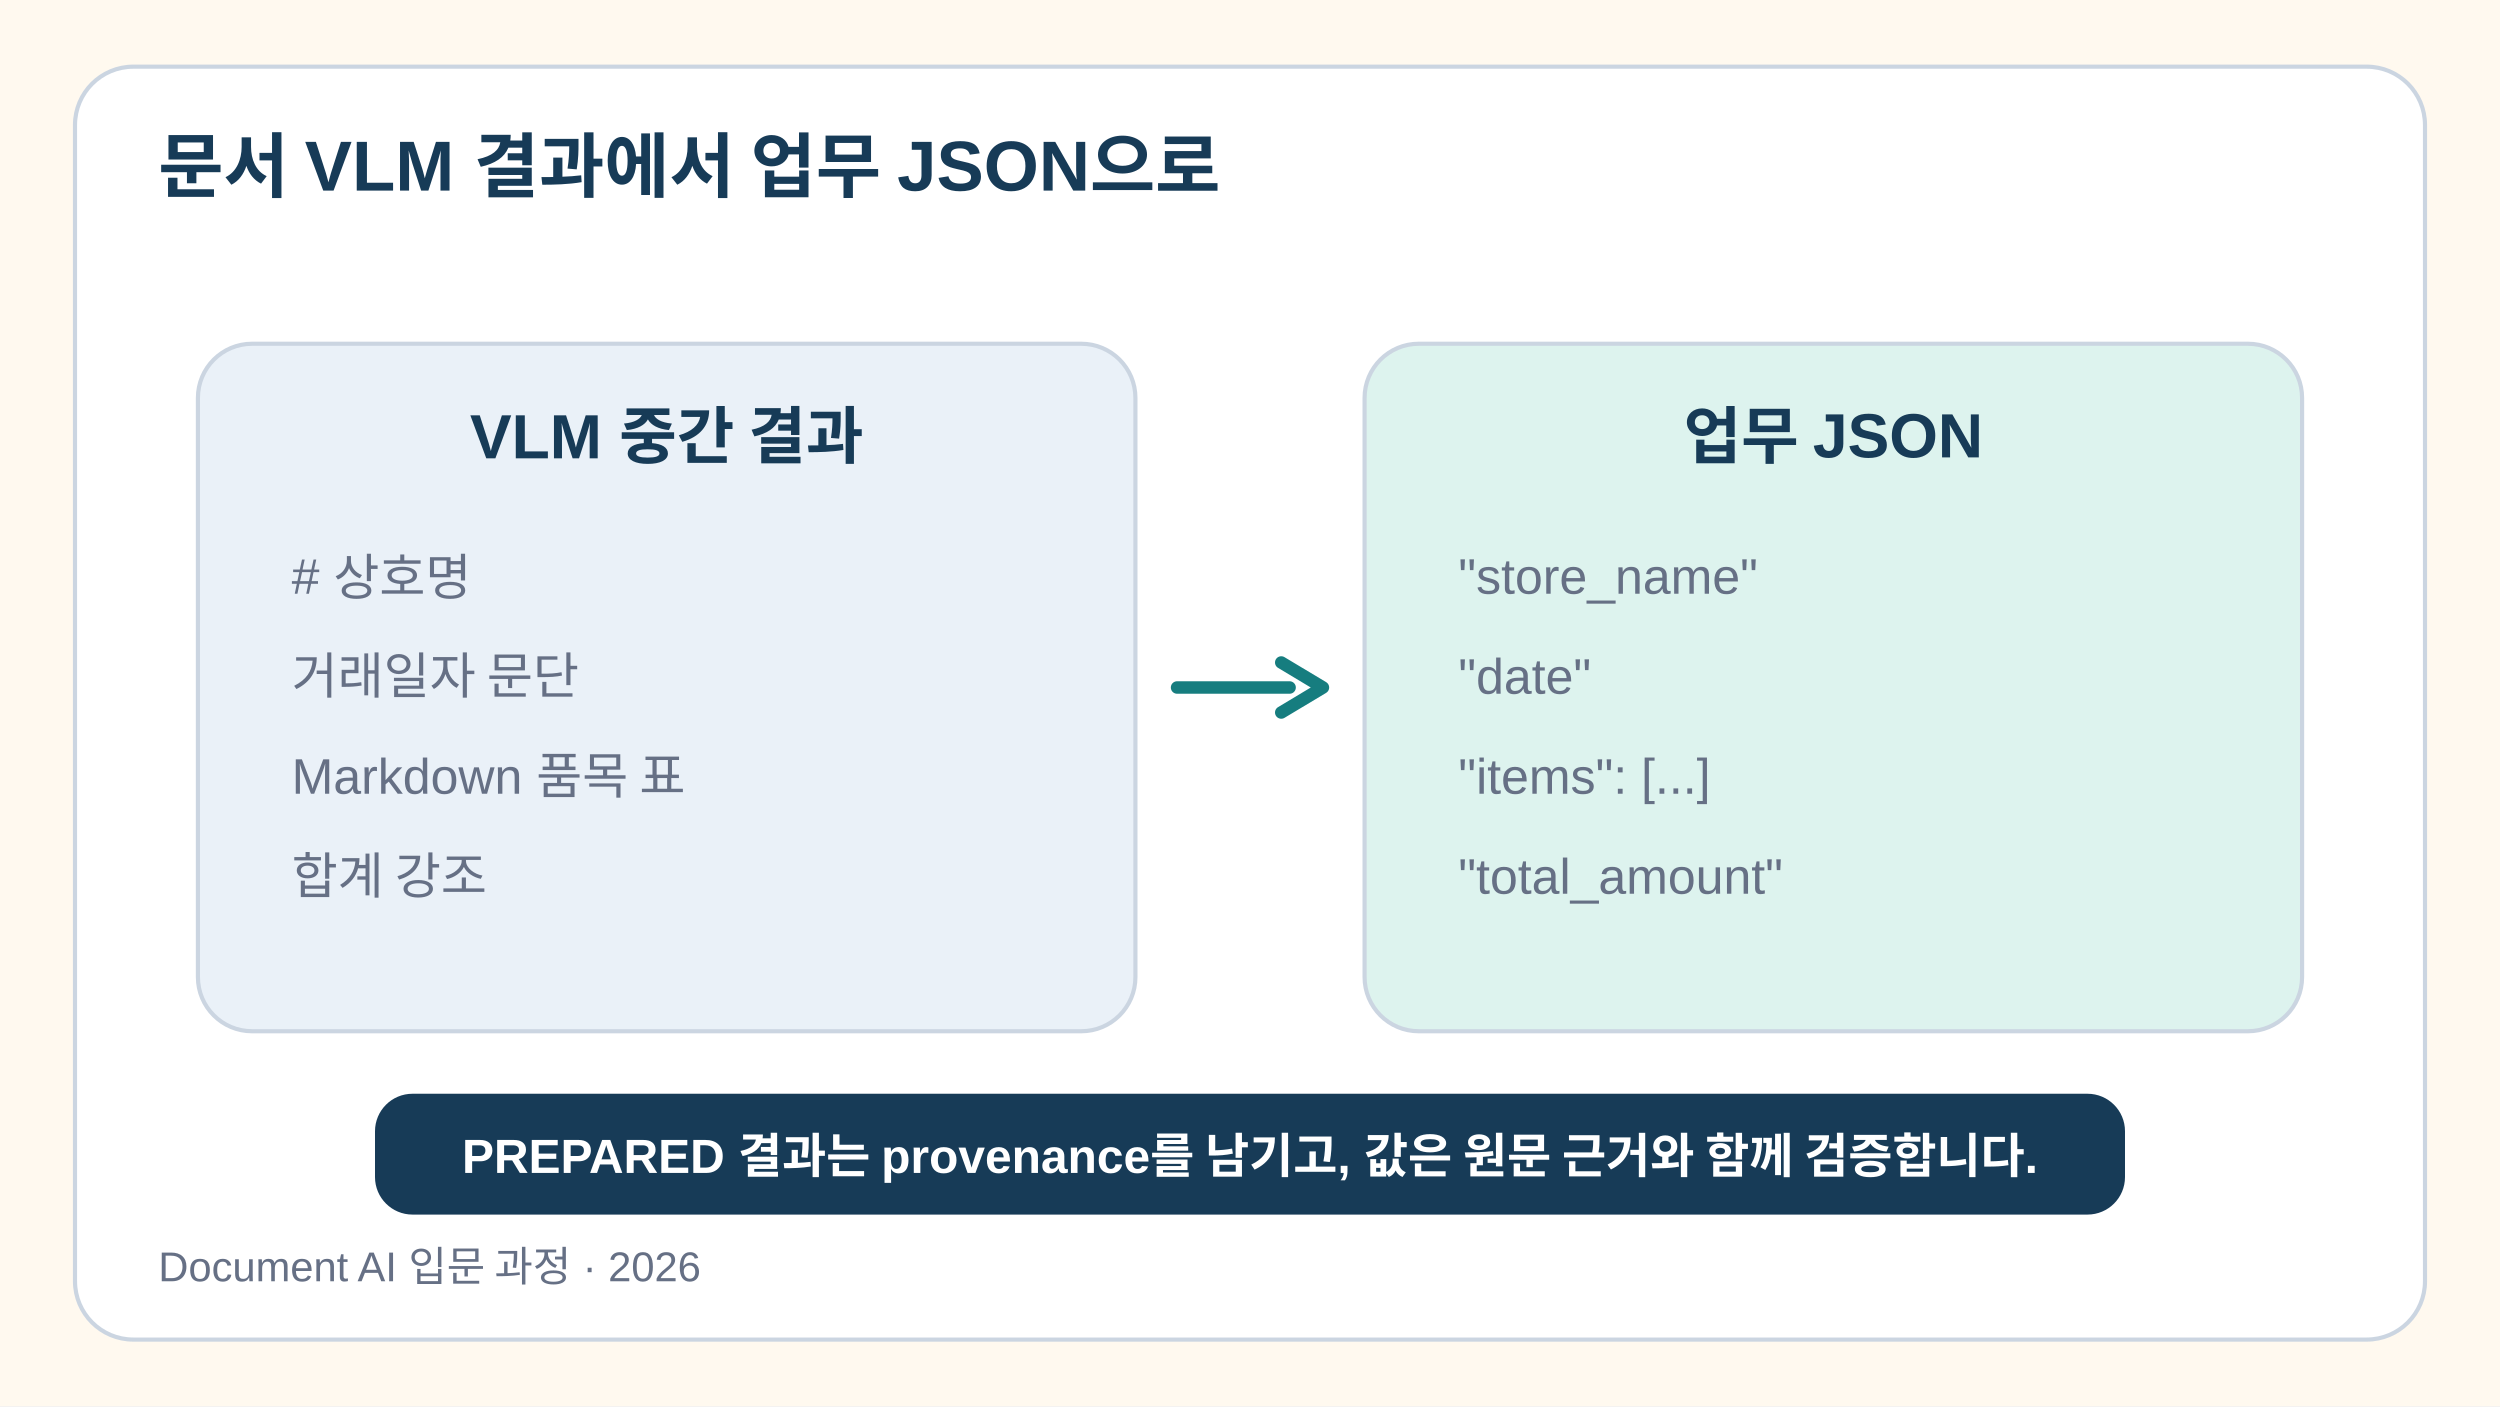
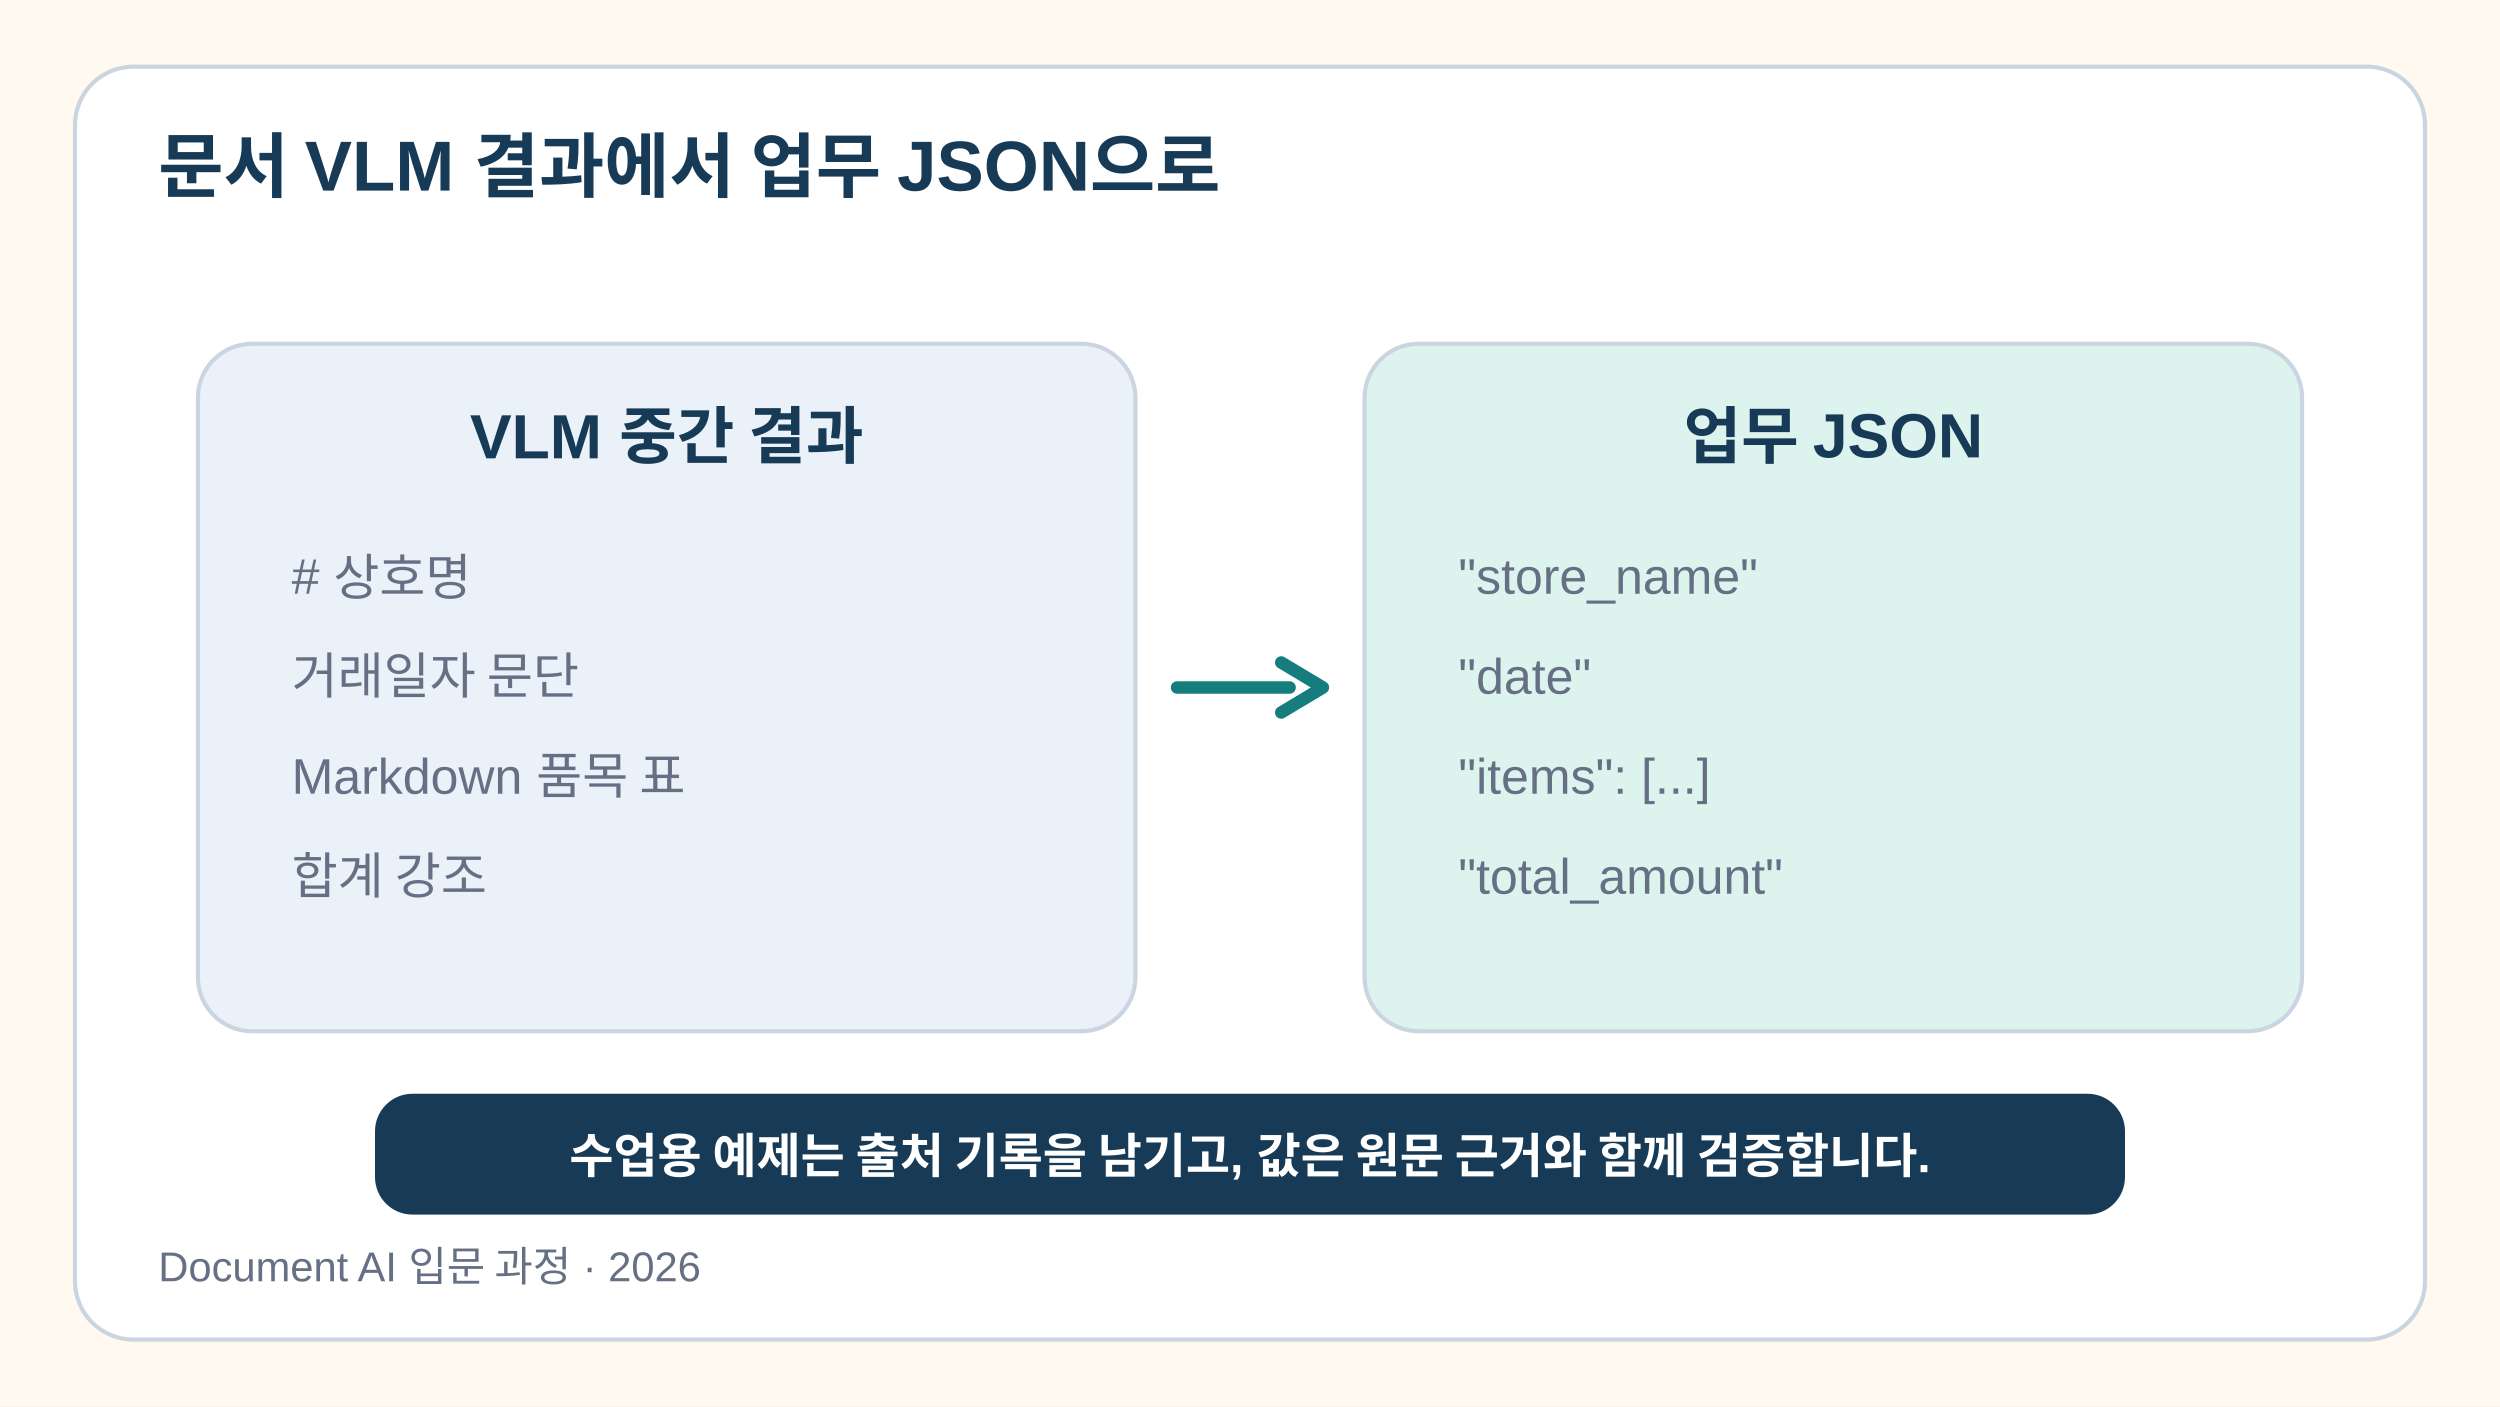
<svg xmlns="http://www.w3.org/2000/svg" width="1200" height="675" viewBox="0 0 1200 675" role="img" aria-labelledby="title desc">
  <rect width="1200" height="675" fill="#FFF9EF" />
  <rect x="36" y="32" width="1128" height="611" rx="28" fill="#FFFFFF" stroke="#CBD5E1" stroke-width="2" />
  <text x="76" y="92" font-family="Arial, Apple SD Gothic Neo, Noto Sans KR, sans-serif" font-size="34" font-weight="700" fill="#173B57">문서 VLM 결과에서 업무 JSON으로</text>
  <g font-family="Arial, Apple SD Gothic Neo, Noto Sans KR, sans-serif">
    <rect x="95" y="165" width="450" height="330" rx="26" fill="#EAF1F8" stroke="#CBD5E1" stroke-width="2" />
    <rect x="655" y="165" width="450" height="330" rx="26" fill="#DDF3EE" stroke="#CBD5E1" stroke-width="2" />
    <text x="320" y="220" text-anchor="middle" font-size="30" font-weight="600" fill="#173B57">
      <tspan x="320" dy="0">VLM 중간 결과</tspan>
    </text>
    <text x="880" y="220" text-anchor="middle" font-size="30" font-weight="600" fill="#173B57">
      <tspan x="880" dy="0">업무 JSON</tspan>
    </text>
    <text x="140" y="285" text-anchor="start" font-size="24" font-weight="400" fill="#667085">
      <tspan x="140" dy="0"># 상호명</tspan>
      <tspan x="140" dy="48">거래일자 문단</tspan>
      <tspan x="140" dy="48">Markdown 품목 표</tspan>
      <tspan x="140" dy="48">합계 강조</tspan>
    </text>
    <text x="700" y="285" text-anchor="start" font-size="24" font-weight="400" fill="#667085">
      <tspan x="700" dy="0">"store_name"</tspan>
      <tspan x="700" dy="48">"date"</tspan>
      <tspan x="700" dy="48">"items": [...]</tspan>
      <tspan x="700" dy="48">"total_amount"</tspan>
    </text>
    <line x1="565" y1="330" x2="619" y2="330" stroke="#167D7F" stroke-width="6" stroke-linecap="round" />
    <path d="M 615 318 L 635 330 L 615 342" fill="none" stroke="#167D7F" stroke-width="6" stroke-linecap="round" stroke-linejoin="round" />
    <rect x="180" y="525" width="840" height="58" rx="18" fill="#173B57" />
    <text x="600" y="563" text-anchor="middle" font-size="23" font-weight="600" fill="#FFFFFF">
-       <tspan x="600" dy="0">PREPARED 결과는 provenance를 남기고, 값은 원문 근거와 함께 검증합니다.</tspan>
+       <tspan x="600" dy="0">수업용 예제는 출처 기록을 남기고, 값은 원문 근거와 함께 검증합니다.</tspan>
    </text>
  </g>
  <text x="76" y="615" font-family="Arial, Apple SD Gothic Neo, Noto Sans KR, sans-serif" font-size="20" fill="#667085">Document AI 입문 과정 · 2026</text>
</svg>
